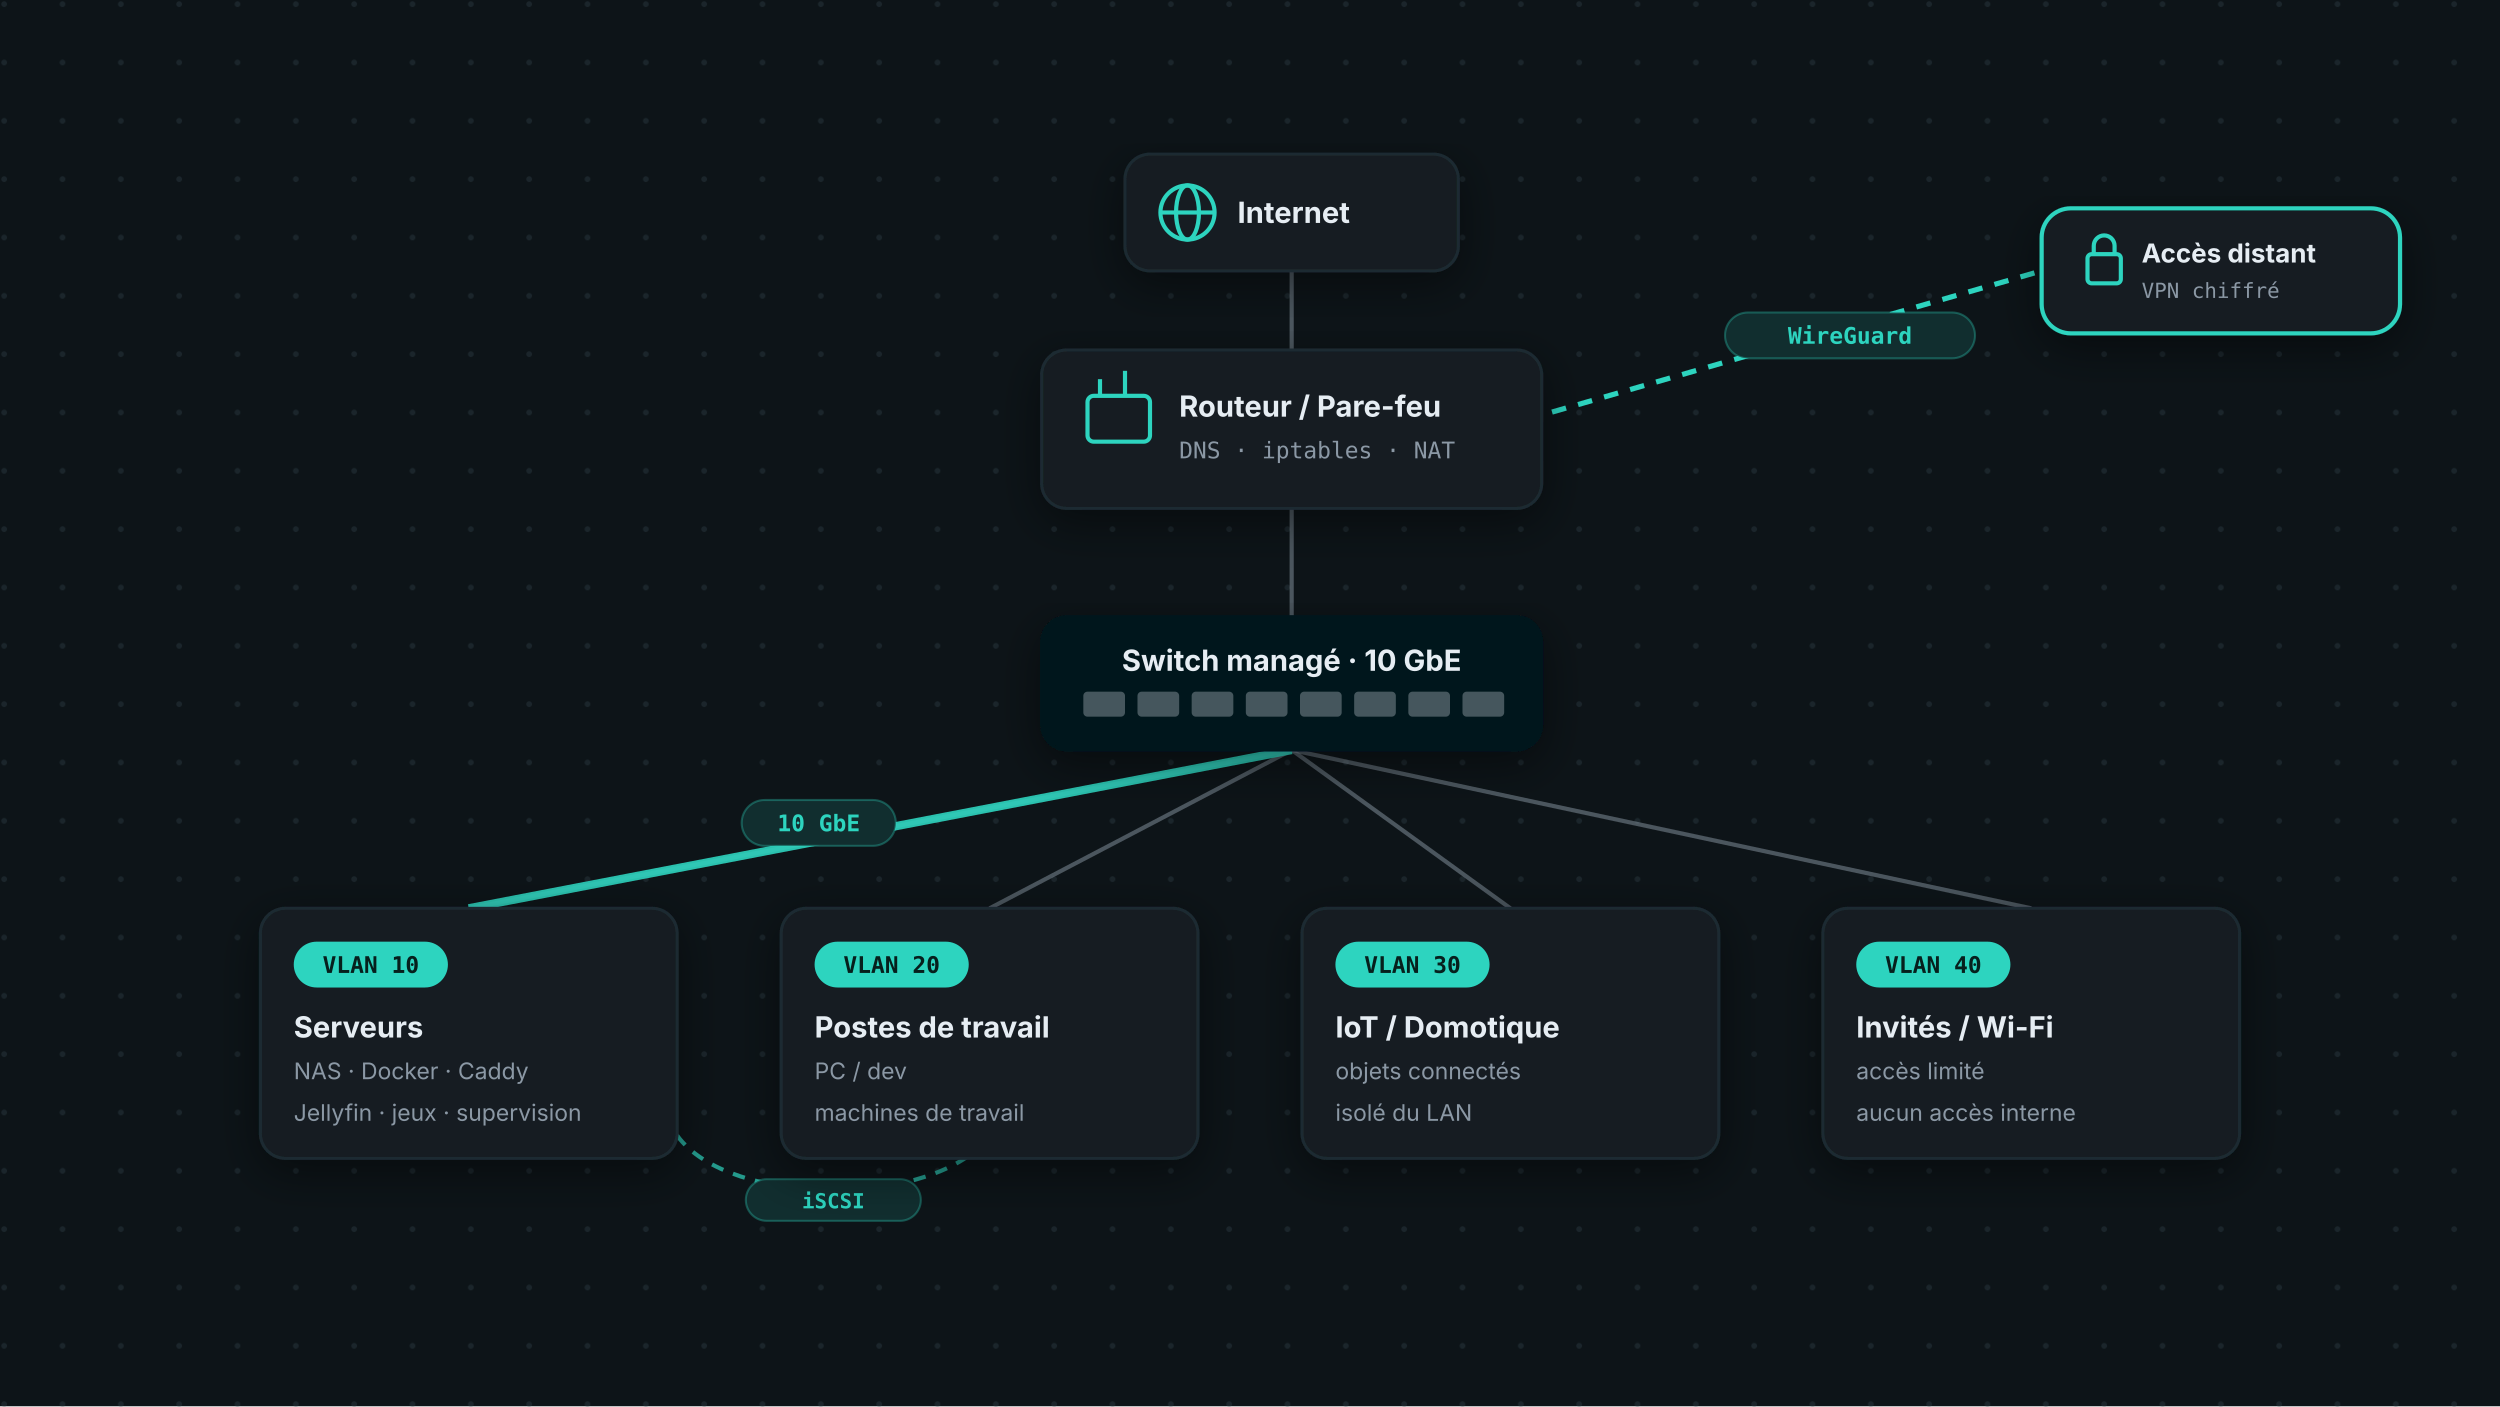
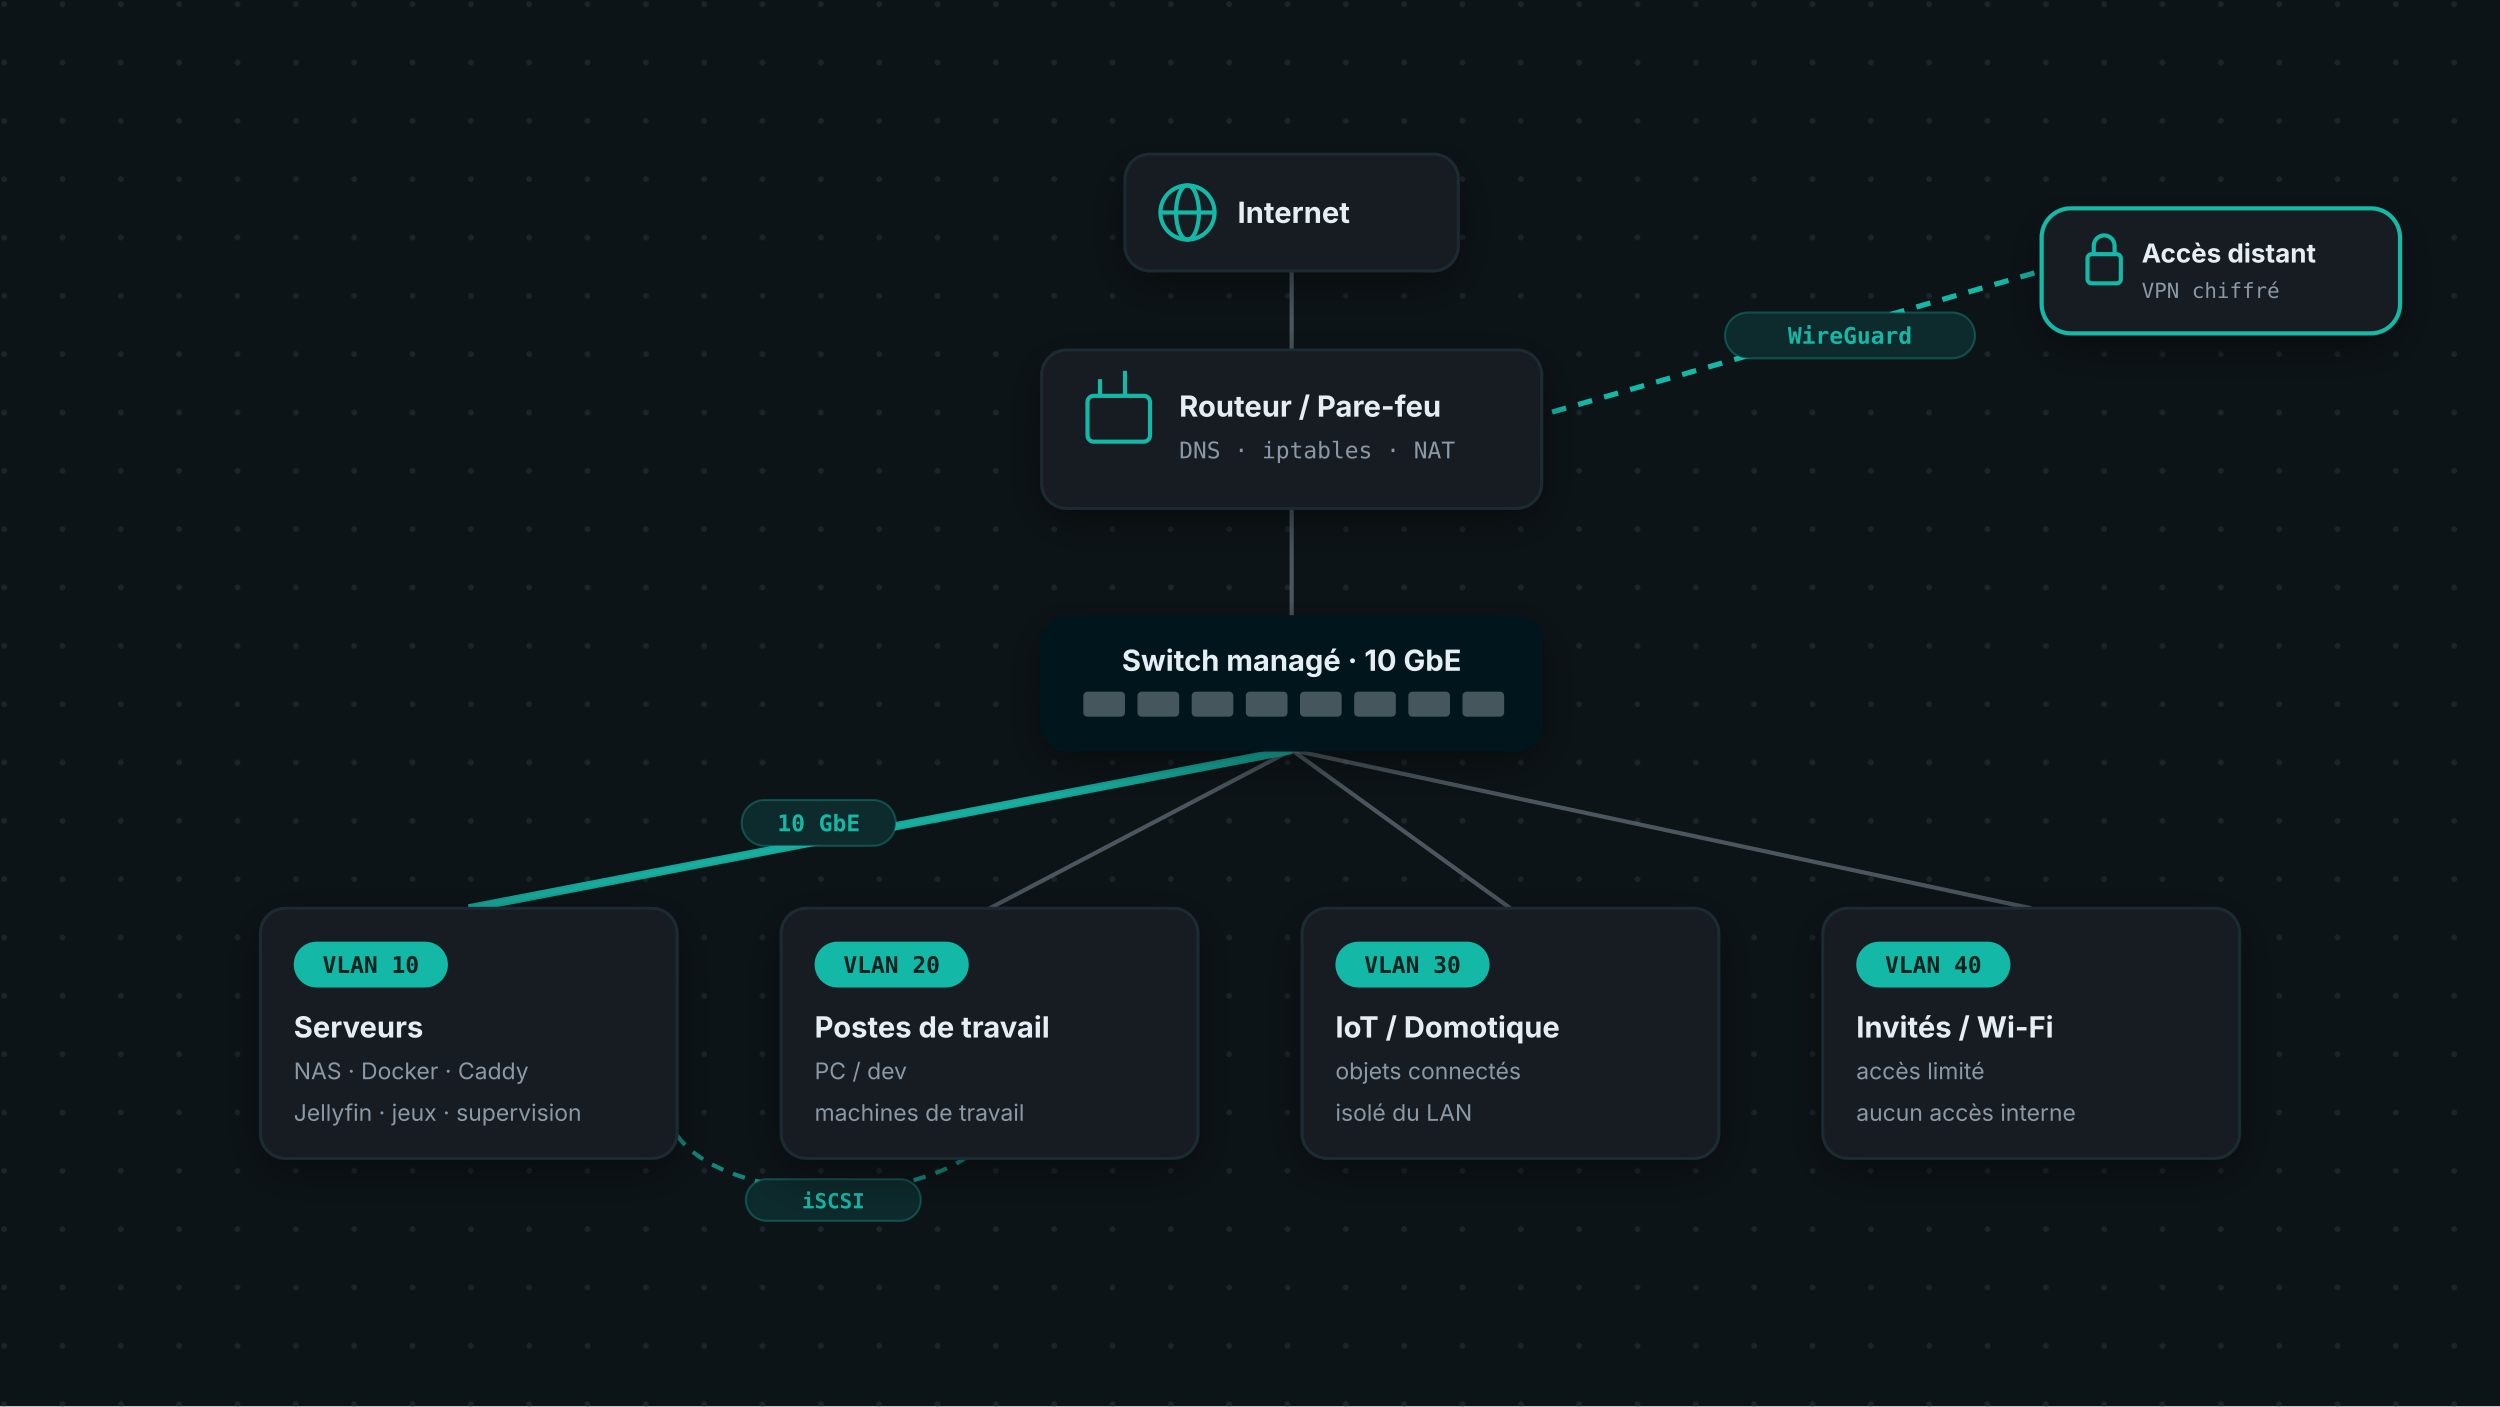
<svg xmlns="http://www.w3.org/2000/svg" width="1200" height="675" viewBox="0 0 1200 675" font-family="'Inter', system-ui, -apple-system, 'Segoe UI', Arial, sans-serif">
  <defs>
    <pattern id="reseau-dark-fr-dots" width="28" height="28" patternUnits="userSpaceOnUse">
      <circle cx="2" cy="2" r="1.4" fill="#1f2a30" fill-opacity="0.8" />
    </pattern>
    <filter id="reseau-dark-fr-sh" x="-20%" y="-20%" width="140%" height="160%">
      <feDropShadow dx="0" dy="6" stdDeviation="11" flood-color="#000000" flood-opacity="0.45" />
    </filter>
  </defs>
  <rect width="1200" height="675" fill="#0d1418" />
  <rect width="1200" height="675" fill="url(#reseau-dark-fr-dots)" />
  <g stroke="#8b98a5" stroke-opacity="0.5" stroke-width="2" fill="none">
    <path d="M620 130 L620 168" />
    <path d="M620 244 L620 296" />
    <path d="M620 360 L225 436" />
    <path d="M620 360 L475 436" />
    <path d="M620 360 L725 436" />
    <path d="M620 360 L975 436" />
  </g>
-   <path d="M620 360 L225 436" stroke="#2dd4bf" stroke-width="4" fill="none" opacity="0.9" />
+   <path d="M620 360 L225 436" stroke="#14b8a6" stroke-width="4" fill="none" opacity="0.9" />
  <rect x="356" y="384" width="74" height="22" rx="11" fill="#0d1418" />
-   <rect x="356" y="384" width="74" height="22" rx="11" fill="#2dd4bf" fill-opacity="0.14" stroke="#2dd4bf" stroke-opacity="0.32" />
-   <text x="393" y="399" font-size="11" fill="#2dd4bf" font-weight="bold" font-family="'JetBrains Mono', ui-monospace, SFMono-Regular, Menlo, Consolas, monospace" text-anchor="middle">10 GbE</text>
-   <path d="M720 205 L980 130" stroke="#2dd4bf" stroke-width="2.5" stroke-dasharray="7 6" fill="none" />
+   <rect x="356" y="384" width="74" height="22" rx="11" fill="#14b8a6" fill-opacity="0.14" stroke="#14b8a6" stroke-opacity="0.32" />
+   <text x="393" y="399" font-size="11" fill="#14b8a6" font-weight="bold" font-family="'JetBrains Mono', ui-monospace, SFMono-Regular, Menlo, Consolas, monospace" text-anchor="middle">10 GbE</text>
+   <path d="M720 205 L980 130" stroke="#14b8a6" stroke-width="2.5" stroke-dasharray="7 6" fill="none" />
  <rect x="828" y="150" width="120" height="22" rx="11" fill="#0d1418" />
-   <rect x="828" y="150" width="120" height="22" rx="11" fill="#2dd4bf" fill-opacity="0.14" stroke="#2dd4bf" stroke-opacity="0.32" />
-   <text x="888" y="165" font-size="11" fill="#2dd4bf" font-weight="bold" font-family="'JetBrains Mono', ui-monospace, SFMono-Regular, Menlo, Consolas, monospace" text-anchor="middle">WireGuard</text>
-   <path d="M325 545 C 350 580, 450 580, 475 545" stroke="#2dd4bf" stroke-width="2" stroke-dasharray="6 5" fill="none" opacity="0.7" />
+   <rect x="828" y="150" width="120" height="22" rx="11" fill="#14b8a6" fill-opacity="0.14" stroke="#14b8a6" stroke-opacity="0.32" />
+   <text x="888" y="165" font-size="11" fill="#14b8a6" font-weight="bold" font-family="'JetBrains Mono', ui-monospace, SFMono-Regular, Menlo, Consolas, monospace" text-anchor="middle">WireGuard</text>
+   <path d="M325 545 C 350 580, 450 580, 475 545" stroke="#14b8a6" stroke-width="2" stroke-dasharray="6 5" fill="none" opacity="0.7" />
  <rect x="358" y="566" width="84" height="20" rx="10" fill="#0d1418" />
-   <rect x="358" y="566" width="84" height="20" rx="10" fill="#2dd4bf" fill-opacity="0.14" stroke="#2dd4bf" stroke-opacity="0.32" />
-   <text x="400" y="580" font-size="10" fill="#2dd4bf" font-weight="bold" font-family="'JetBrains Mono', ui-monospace, SFMono-Regular, Menlo, Consolas, monospace" text-anchor="middle">iSCSI</text>
+   <rect x="358" y="566" width="84" height="20" rx="10" fill="#14b8a6" fill-opacity="0.14" stroke="#14b8a6" stroke-opacity="0.32" />
+   <text x="400" y="580" font-size="10" fill="#14b8a6" font-weight="bold" font-family="'JetBrains Mono', ui-monospace, SFMono-Regular, Menlo, Consolas, monospace" text-anchor="middle">iSCSI</text>
  <g filter="url(#reseau-dark-fr-sh)">
    <rect x="540" y="74" width="160" height="56" rx="12" fill="#121c20" stroke="#1f2a30" stroke-width="1.5" />
  </g>
-   <g stroke="#2dd4bf" stroke-width="2" fill="none">
+   <g stroke="#14b8a6" stroke-width="2" fill="none">
    <circle cx="570" cy="102" r="13" />
    <ellipse cx="570" cy="102" rx="5.5" ry="13" />
    <line x1="557" y1="102" x2="583" y2="102" />
  </g>
  <text x="594" y="107" font-size="14" fill="#e6edf3" font-weight="bold" font-family="'Inter', system-ui, -apple-system, 'Segoe UI', Arial, sans-serif">Internet</text>
  <g filter="url(#reseau-dark-fr-sh)">
    <rect x="500" y="168" width="240" height="76" rx="12" fill="#121c20" stroke="#1f2a30" stroke-width="1.5" />
  </g>
-   <g stroke="#2dd4bf" stroke-width="2" fill="none">
+   <g stroke="#14b8a6" stroke-width="2" fill="none">
    <rect x="522" y="190" width="30" height="22" rx="3" />
    <path d="M528 190 v-8 M540 190 v-12" />
  </g>
  <text x="566" y="200" font-size="14" fill="#e6edf3" font-weight="bold" font-family="'Inter', system-ui, -apple-system, 'Segoe UI', Arial, sans-serif">Routeur / Pare-feu</text>
  <text x="566" y="220" font-size="11" fill="#8b98a5" font-weight="normal" font-family="'JetBrains Mono', ui-monospace, SFMono-Regular, Menlo, Consolas, monospace">DNS · iptables · NAT</text>
  <g filter="url(#reseau-dark-fr-sh)">
-     <rect x="980" y="100" width="172" height="60" rx="14" fill="#121c20" stroke="#2dd4bf" stroke-width="2" />
+     <rect x="980" y="100" width="172" height="60" rx="14" fill="#121c20" stroke="#14b8a6" stroke-width="2" />
  </g>
-   <g stroke="#2dd4bf" stroke-width="2" fill="none">
+   <g stroke="#14b8a6" stroke-width="2" fill="none">
    <rect x="1002" y="122" width="16" height="14" rx="2" />
    <path d="M1005 122 v-4 a5 5 0 0 1 10 0 v4" />
  </g>
  <text x="1028" y="126" font-size="12.5" fill="#e6edf3" font-weight="bold" font-family="'Inter', system-ui, -apple-system, 'Segoe UI', Arial, sans-serif">Accès distant</text>
  <text x="1028" y="143" font-size="10" fill="#8b98a5" font-weight="normal" font-family="'JetBrains Mono', ui-monospace, SFMono-Regular, Menlo, Consolas, monospace">VPN chiffré</text>
  <g filter="url(#reseau-dark-fr-sh)">
    <rect x="500" y="296" width="240" height="64" rx="12" fill="#06121a" stroke="#06121a" stroke-width="1.5" />
  </g>
  <g fill="#e6edf3" fill-opacity="0.3">
    <rect x="520" y="332" width="20" height="12" rx="2" />
    <rect x="546" y="332" width="20" height="12" rx="2" />
    <rect x="572" y="332" width="20" height="12" rx="2" />
    <rect x="598" y="332" width="20" height="12" rx="2" />
    <rect x="624" y="332" width="20" height="12" rx="2" />
    <rect x="650" y="332" width="20" height="12" rx="2" />
    <rect x="676" y="332" width="20" height="12" rx="2" />
    <rect x="702" y="332" width="20" height="12" rx="2" />
  </g>
  <text x="620" y="322" font-size="14" fill="#e6edf3" font-weight="bold" font-family="'Inter', system-ui, -apple-system, 'Segoe UI', Arial, sans-serif" text-anchor="middle">Switch managé · 10 GbE</text>
  <g filter="url(#reseau-dark-fr-sh)">
    <rect x="125" y="436" width="200" height="120" rx="12" fill="#121c20" stroke="#1f2a30" stroke-width="1.5" />
  </g>
-   <rect x="141" y="452" width="74" height="22" rx="11" fill="#2dd4bf" />
-   <text x="178" y="467" font-size="11" fill="#06201d" font-weight="bold" font-family="'JetBrains Mono', ui-monospace, SFMono-Regular, Menlo, Consolas, monospace" text-anchor="middle">VLAN 10</text>
+   <rect x="141" y="452" width="74" height="22" rx="11" fill="#14b8a6" />
+   <text x="178" y="467" font-size="11" fill="#07221f" font-weight="bold" font-family="'JetBrains Mono', ui-monospace, SFMono-Regular, Menlo, Consolas, monospace" text-anchor="middle">VLAN 10</text>
  <text x="141" y="498" font-size="14" fill="#e6edf3" font-weight="bold" font-family="'Inter', system-ui, -apple-system, 'Segoe UI', Arial, sans-serif">Serveurs</text>
  <text x="141" y="518" font-size="11" fill="#8b98a5" font-weight="normal" font-family="'Inter', system-ui, -apple-system, 'Segoe UI', Arial, sans-serif">NAS · Docker · Caddy</text>
  <text x="141" y="538" font-size="11" fill="#8b98a5" font-weight="normal" font-family="'Inter', system-ui, -apple-system, 'Segoe UI', Arial, sans-serif">Jellyfin · jeux · supervision</text>
  <g filter="url(#reseau-dark-fr-sh)">
    <rect x="375" y="436" width="200" height="120" rx="12" fill="#121c20" stroke="#1f2a30" stroke-width="1.5" />
  </g>
-   <rect x="391" y="452" width="74" height="22" rx="11" fill="#2dd4bf" />
-   <text x="428" y="467" font-size="11" fill="#06201d" font-weight="bold" font-family="'JetBrains Mono', ui-monospace, SFMono-Regular, Menlo, Consolas, monospace" text-anchor="middle">VLAN 20</text>
+   <rect x="391" y="452" width="74" height="22" rx="11" fill="#14b8a6" />
+   <text x="428" y="467" font-size="11" fill="#07221f" font-weight="bold" font-family="'JetBrains Mono', ui-monospace, SFMono-Regular, Menlo, Consolas, monospace" text-anchor="middle">VLAN 20</text>
  <text x="391" y="498" font-size="14" fill="#e6edf3" font-weight="bold" font-family="'Inter', system-ui, -apple-system, 'Segoe UI', Arial, sans-serif">Postes de travail</text>
  <text x="391" y="518" font-size="11" fill="#8b98a5" font-weight="normal" font-family="'Inter', system-ui, -apple-system, 'Segoe UI', Arial, sans-serif">PC / dev</text>
  <text x="391" y="538" font-size="11" fill="#8b98a5" font-weight="normal" font-family="'Inter', system-ui, -apple-system, 'Segoe UI', Arial, sans-serif">machines de travail</text>
  <g filter="url(#reseau-dark-fr-sh)">
    <rect x="625" y="436" width="200" height="120" rx="12" fill="#121c20" stroke="#1f2a30" stroke-width="1.5" />
  </g>
-   <rect x="641" y="452" width="74" height="22" rx="11" fill="#2dd4bf" />
-   <text x="678" y="467" font-size="11" fill="#06201d" font-weight="bold" font-family="'JetBrains Mono', ui-monospace, SFMono-Regular, Menlo, Consolas, monospace" text-anchor="middle">VLAN 30</text>
+   <rect x="641" y="452" width="74" height="22" rx="11" fill="#14b8a6" />
+   <text x="678" y="467" font-size="11" fill="#07221f" font-weight="bold" font-family="'JetBrains Mono', ui-monospace, SFMono-Regular, Menlo, Consolas, monospace" text-anchor="middle">VLAN 30</text>
  <text x="641" y="498" font-size="14" fill="#e6edf3" font-weight="bold" font-family="'Inter', system-ui, -apple-system, 'Segoe UI', Arial, sans-serif">IoT / Domotique</text>
  <text x="641" y="518" font-size="11" fill="#8b98a5" font-weight="normal" font-family="'Inter', system-ui, -apple-system, 'Segoe UI', Arial, sans-serif">objets connectés</text>
  <text x="641" y="538" font-size="11" fill="#8b98a5" font-weight="normal" font-family="'Inter', system-ui, -apple-system, 'Segoe UI', Arial, sans-serif">isolé du LAN</text>
  <g filter="url(#reseau-dark-fr-sh)">
    <rect x="875" y="436" width="200" height="120" rx="12" fill="#121c20" stroke="#1f2a30" stroke-width="1.5" />
  </g>
-   <rect x="891" y="452" width="74" height="22" rx="11" fill="#2dd4bf" />
-   <text x="928" y="467" font-size="11" fill="#06201d" font-weight="bold" font-family="'JetBrains Mono', ui-monospace, SFMono-Regular, Menlo, Consolas, monospace" text-anchor="middle">VLAN 40</text>
+   <rect x="891" y="452" width="74" height="22" rx="11" fill="#14b8a6" />
+   <text x="928" y="467" font-size="11" fill="#07221f" font-weight="bold" font-family="'JetBrains Mono', ui-monospace, SFMono-Regular, Menlo, Consolas, monospace" text-anchor="middle">VLAN 40</text>
  <text x="891" y="498" font-size="14" fill="#e6edf3" font-weight="bold" font-family="'Inter', system-ui, -apple-system, 'Segoe UI', Arial, sans-serif">Invités / Wi-Fi</text>
  <text x="891" y="518" font-size="11" fill="#8b98a5" font-weight="normal" font-family="'Inter', system-ui, -apple-system, 'Segoe UI', Arial, sans-serif">accès limité</text>
  <text x="891" y="538" font-size="11" fill="#8b98a5" font-weight="normal" font-family="'Inter', system-ui, -apple-system, 'Segoe UI', Arial, sans-serif">aucun accès interne</text>
</svg>
